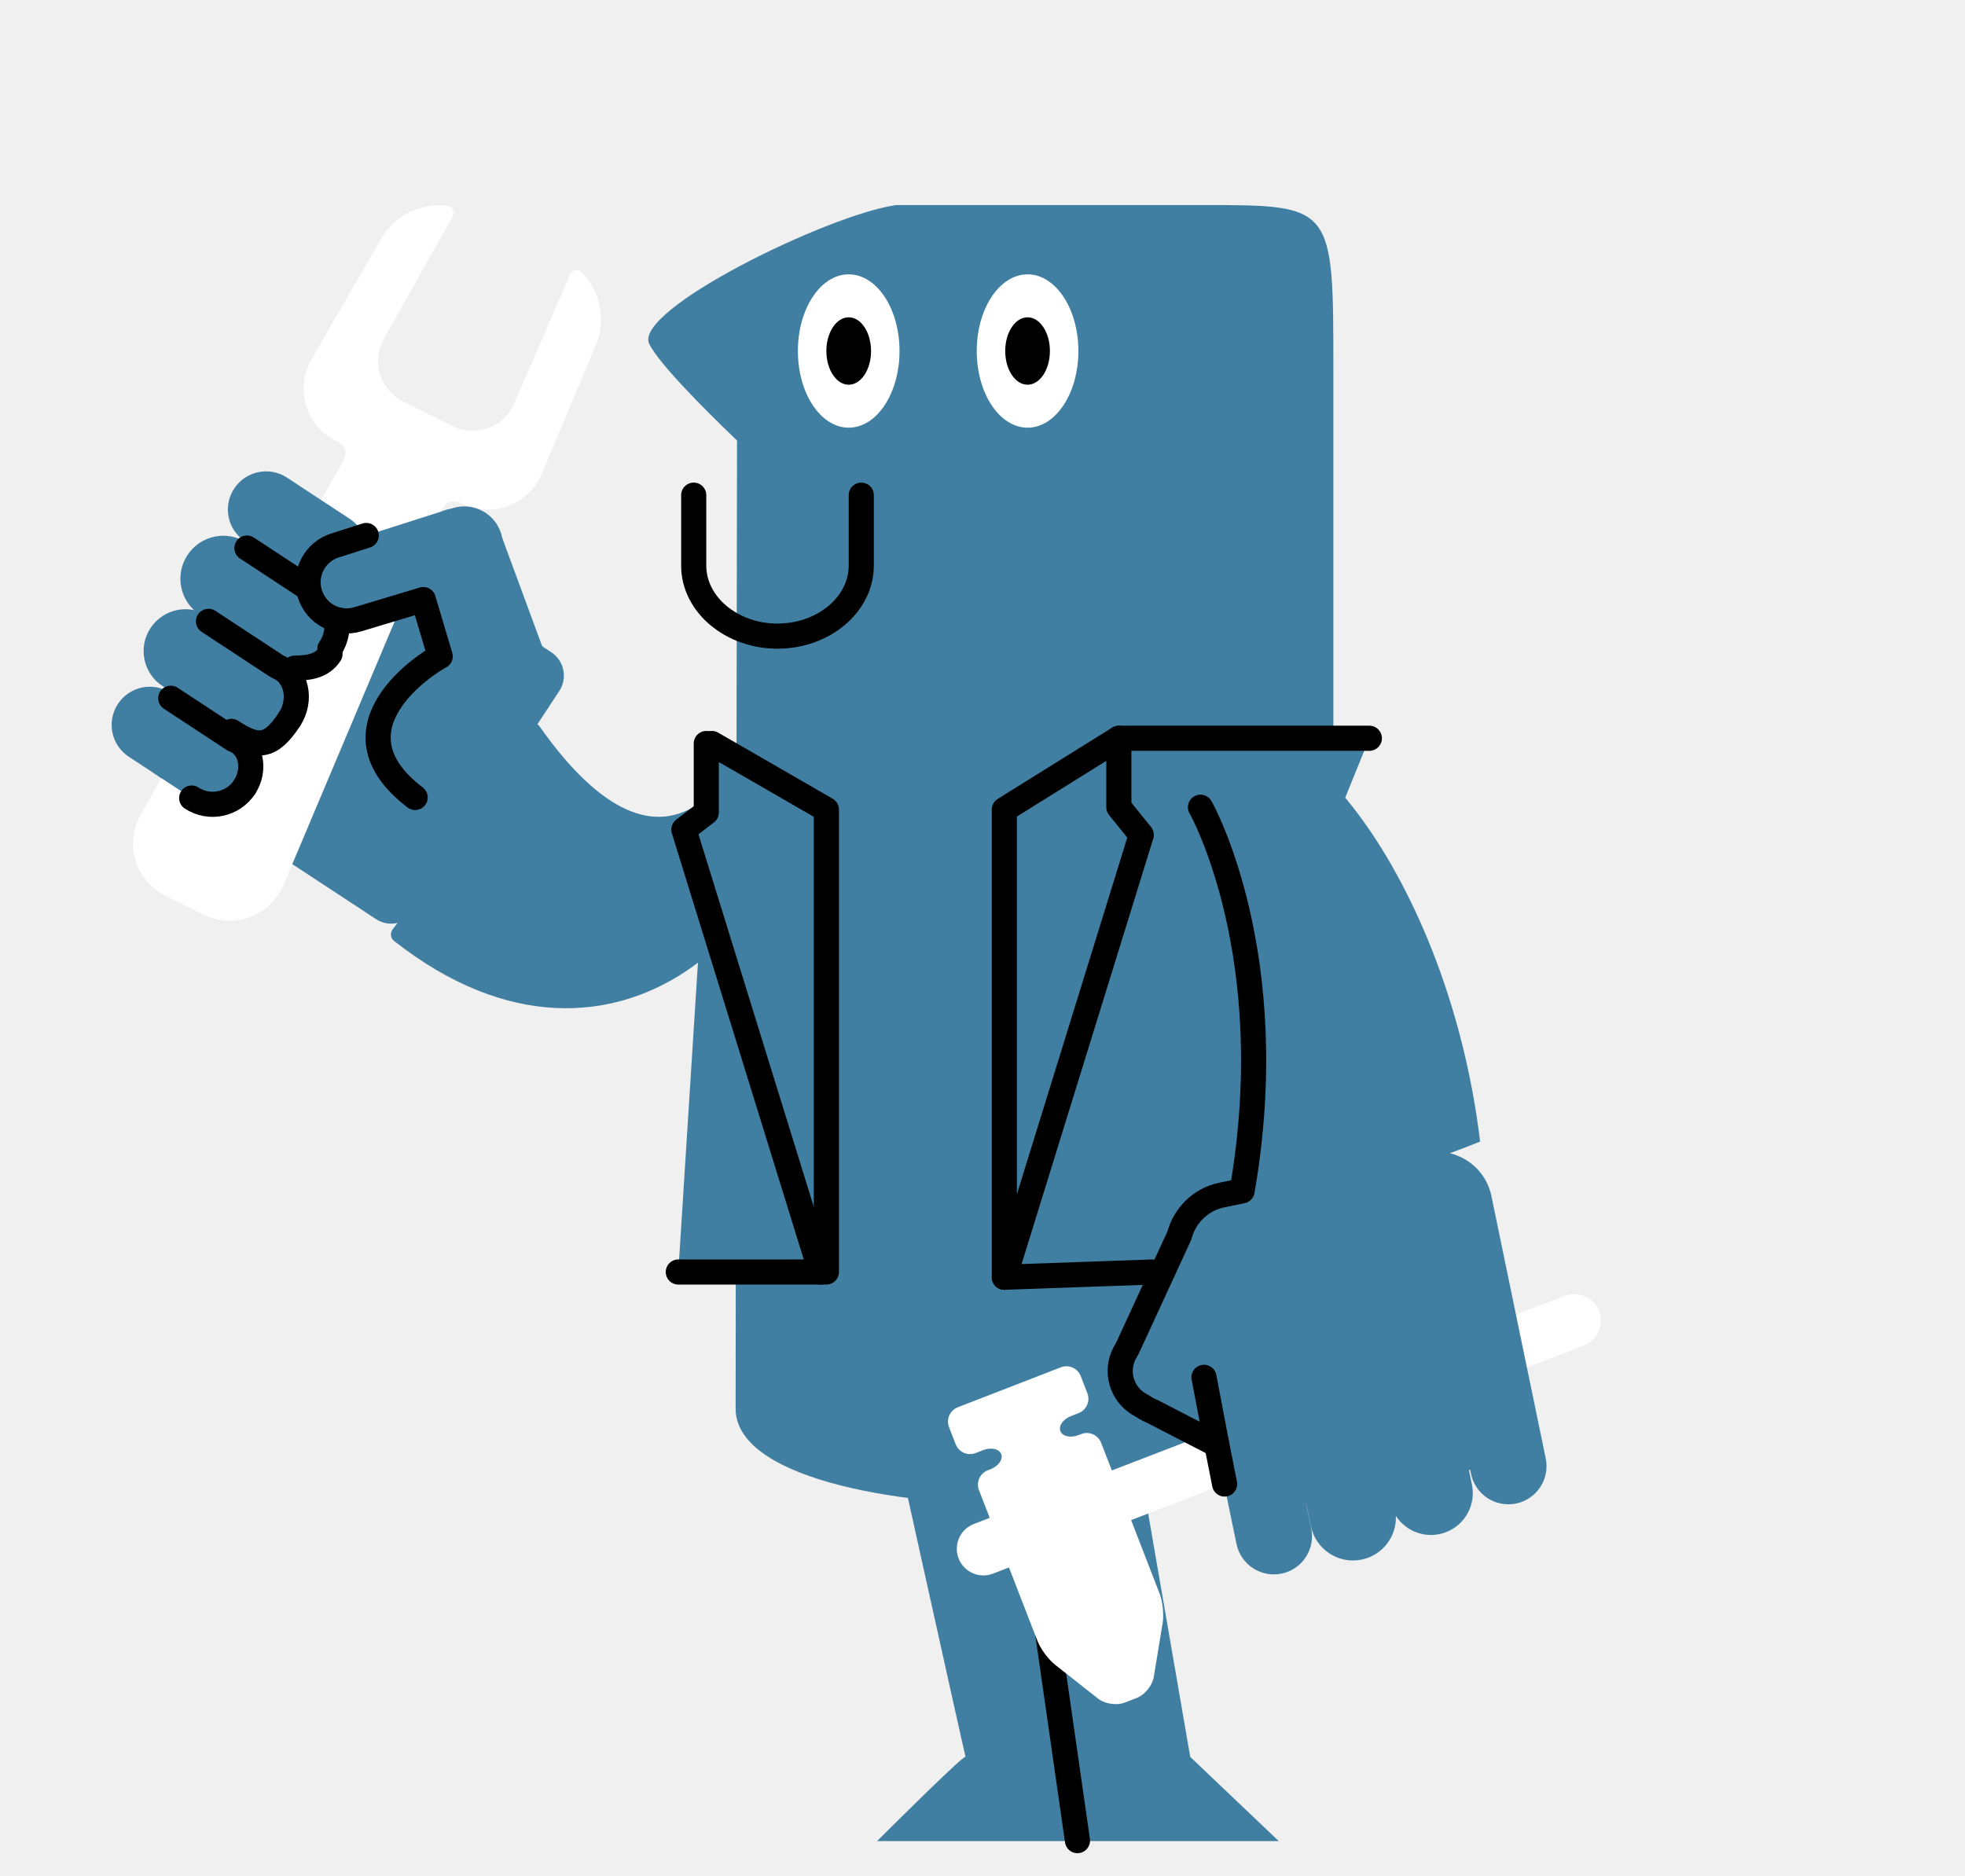
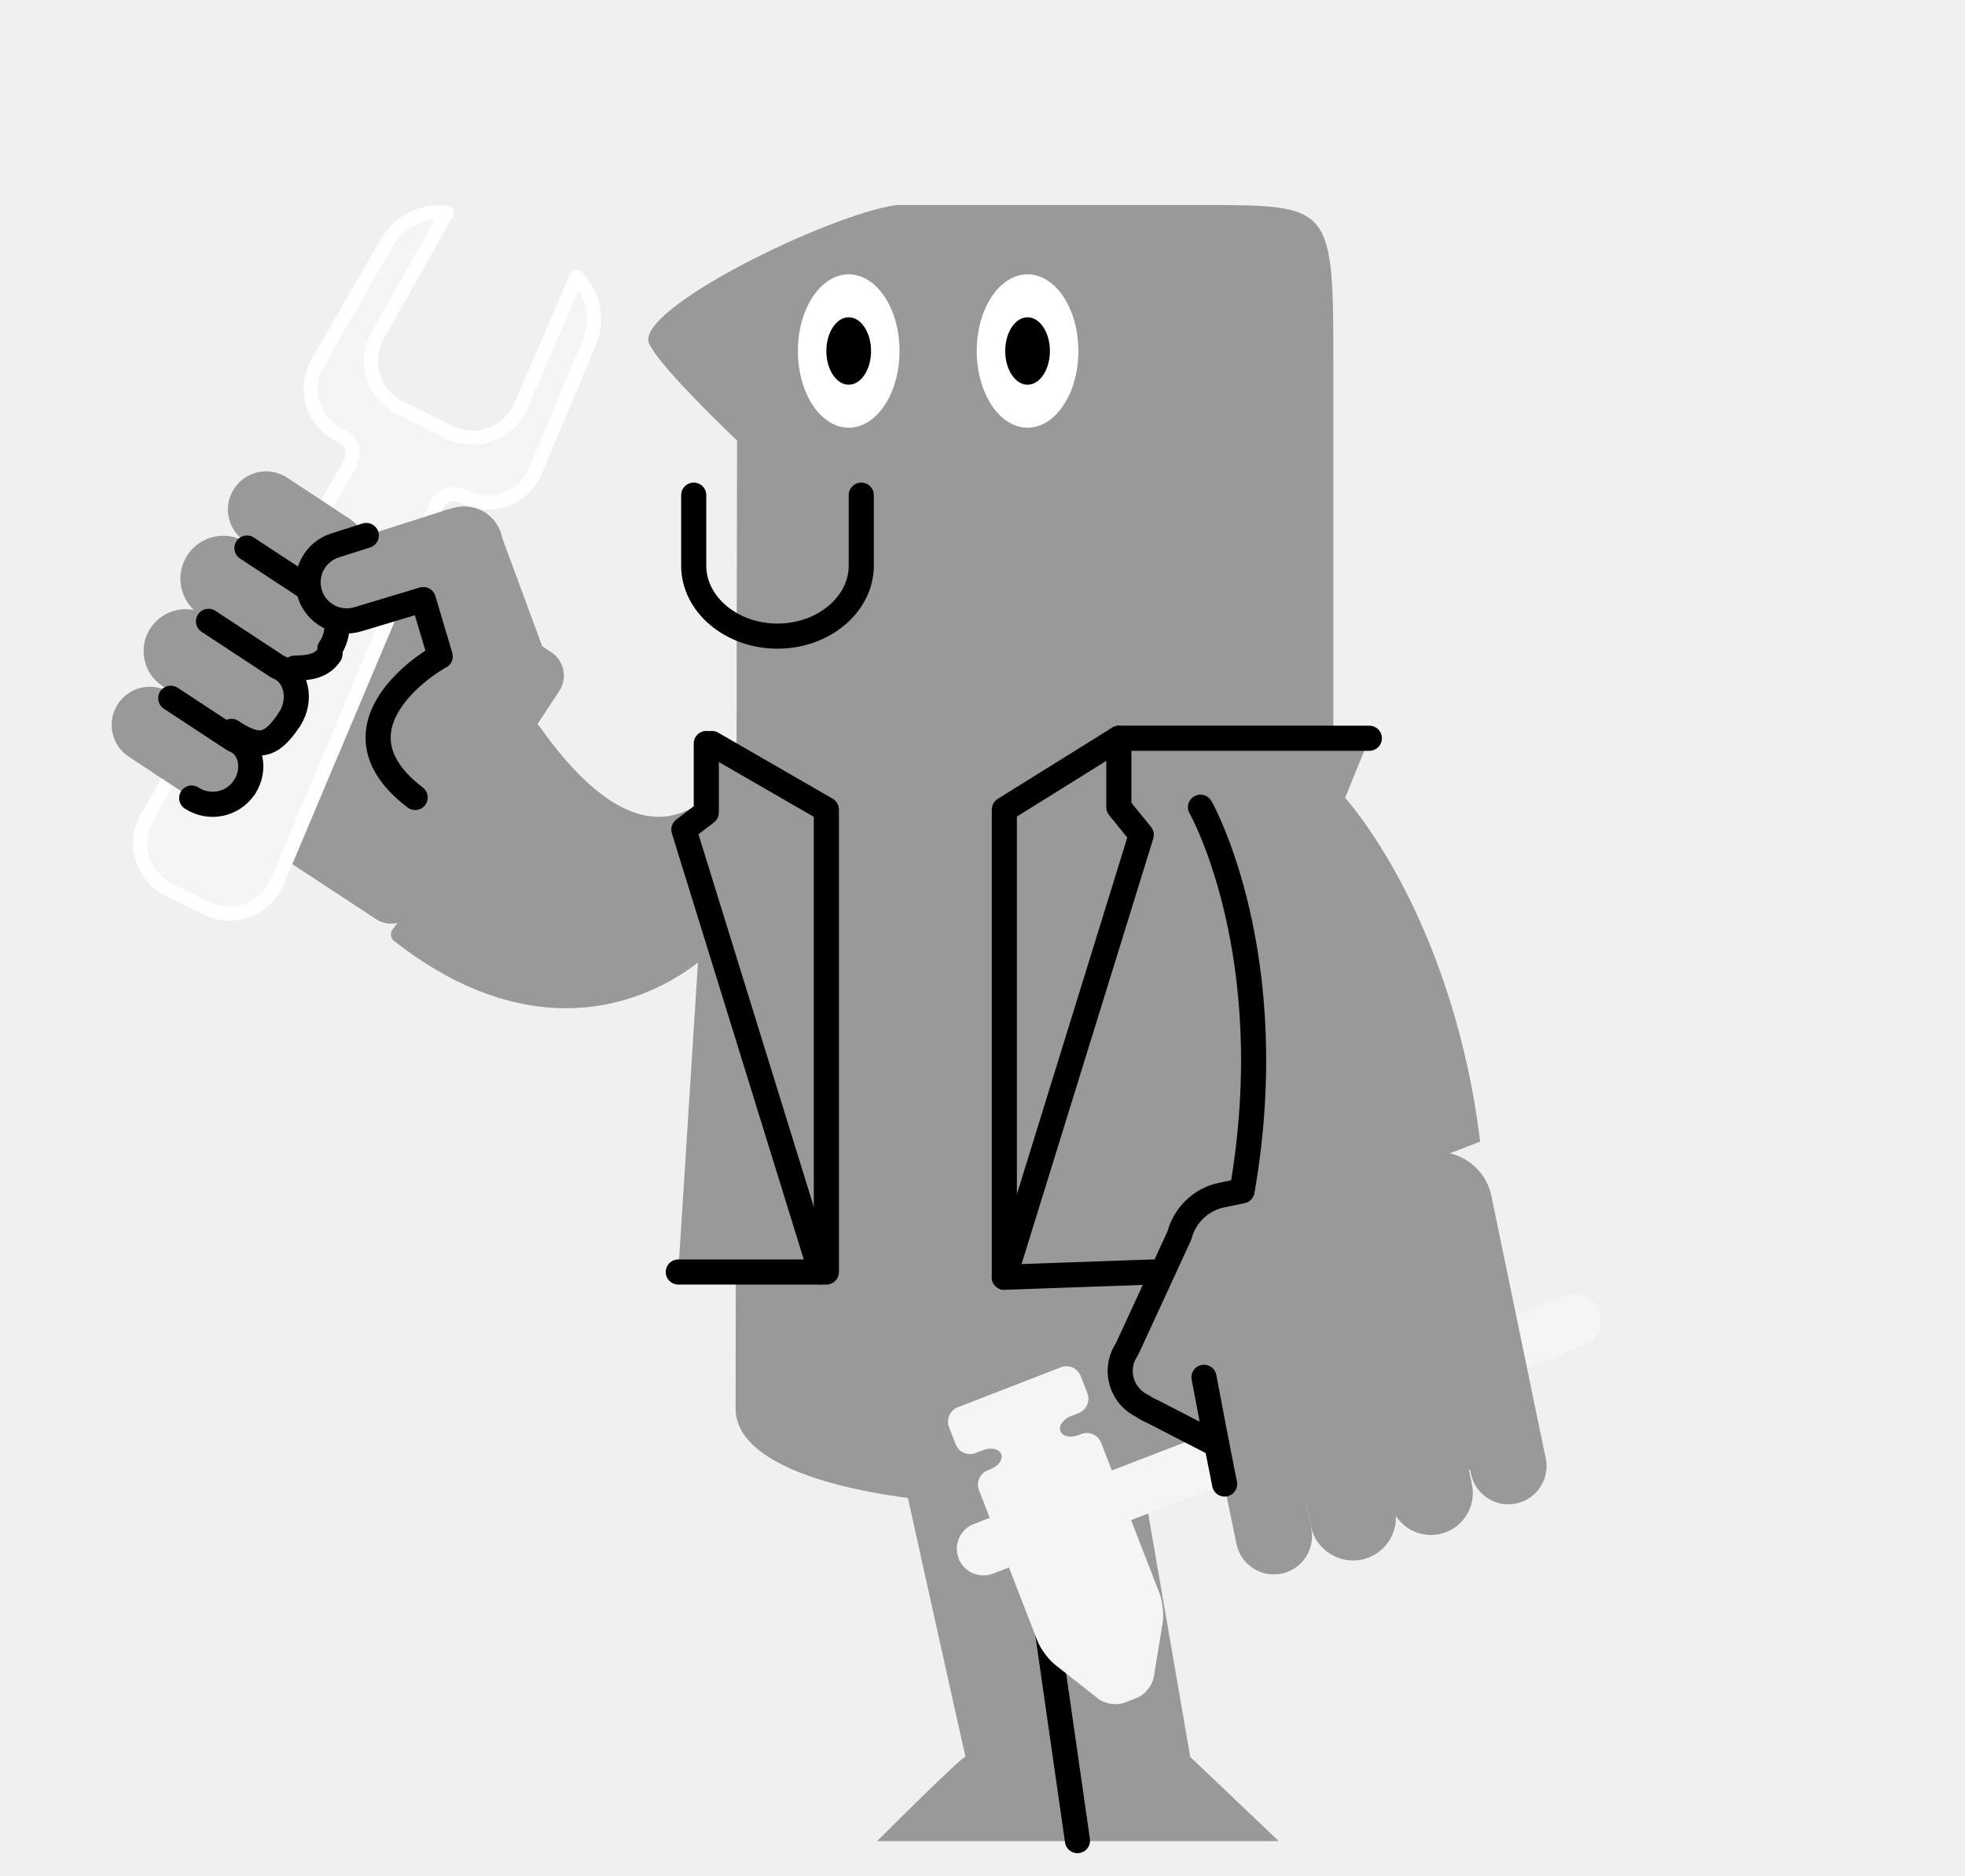
<svg xmlns="http://www.w3.org/2000/svg" version="1.1" width="880" height="840" id="svg2" xml:space="preserve">
  <defs id="defs6">
    <clipPath id="clipPath16">
      <path d="m 0,590.528 533.561,0 L 533.561,0 0,0 0,590.528 z" id="path18" />
    </clipPath>
  </defs>
  <g transform="matrix(1.25,0,0,-1.25,0,840.0001)" id="g10">
    <g transform="translate(40,8)" id="g12">
      <g clip-path="url(#clipPath16)" id="g14">
        <g transform="translate(391.1617,590.5283)" id="g20">
-           <path d="m 0,0 -110.07,0 c -24.241,-3.379 -94.615,-37.705 -88.462,-49.832 3.586,-7.064 19.093,-22.703 31.428,-34.544 0,0 -0.505,-299.238 -0.505,-346.9 0,-47.663 214.152,-44.582 214.152,0 l 0,372.354 C 46.543,0 46.543,0 0,0" id="path22" style="fill:#407fa2;fill-opacity:1;fill-rule:nonzero;stroke:none" />
+           <path d="m 0,0 -110.07,0 c -24.241,-3.379 -94.615,-37.705 -88.462,-49.832 3.586,-7.064 19.093,-22.703 31.428,-34.544 0,0 -0.505,-299.238 -0.505,-346.9 0,-47.663 214.152,-44.582 214.152,0 l 0,372.354 C 46.543,0 46.543,0 0,0" id="path22" style="fill:#999999;fill-opacity:1;fill-rule:nonzero;stroke:none" />
        </g>
        <g transform="translate(282.2711,538.2324)" id="g24">
          <path d="m 0,0 c 0,-15.172 -8.15,-27.472 -18.205,-27.472 -10.054,0 -18.205,12.3 -18.205,27.472 0,15.171 8.151,27.471 18.205,27.471 C -8.15,27.471 0,15.171 0,0" id="path26" style="fill:#ffffff;fill-opacity:1;fill-rule:nonzero;stroke:none" />
        </g>
        <g transform="translate(272.0709,538.2324)" id="g28">
          <path d="m 0,0 c 0,-6.67 -3.583,-12.079 -8.005,-12.079 -4.42,0 -8.004,5.409 -8.004,12.079 0,6.669 3.584,12.077 8.004,12.077 C -3.583,12.077 0,6.669 0,0" id="path30" style="fill:#000000;fill-opacity:1;fill-rule:nonzero;stroke:none" />
        </g>
        <g transform="translate(346.3492,538.2324)" id="g32">
          <path d="m 0,0 c 0,-15.172 -8.15,-27.472 -18.205,-27.472 -10.054,0 -18.204,12.3 -18.204,27.472 0,15.171 8.15,27.471 18.204,27.471 C -8.15,27.471 0,15.171 0,0" id="path34" style="fill:#ffffff;fill-opacity:1;fill-rule:nonzero;stroke:none" />
        </g>
        <g transform="translate(336.149,538.2324)" id="g36">
          <path d="m 0,0 c 0,-6.67 -3.583,-12.079 -8.005,-12.079 -4.42,0 -8.004,5.409 -8.004,12.079 0,6.669 3.584,12.077 8.004,12.077 C -3.583,12.077 0,6.669 0,0" id="path38" style="fill:#000000;fill-opacity:1;fill-rule:nonzero;stroke:none" />
        </g>
        <g transform="translate(208.5367,486.584)" id="g40">
          <path d="m 0,0 0,-25.255 c 0,-13.891 13.507,-25.256 30.015,-25.256 16.507,0 30.014,11.365 30.014,25.256 l 0,25.255" id="path42" style="fill:none;stroke:#000000;stroke-width:9;stroke-linecap:round;stroke-linejoin:round;stroke-miterlimit:10;stroke-opacity:1;stroke-dasharray:none" />
        </g>
        <g transform="translate(276.6295,166.3535)" id="g44">
-           <path d="m 0,0 c 0,0 29.317,-132.636 29.317,-131.858 0,1.547 -31.726,-30.18 -31.726,-30.18 l 143.931,0 -31.726,30.18 L 87.02,0 0,0 z" id="path46" style="fill:#407fa2;fill-opacity:1;fill-rule:nonzero;stroke:none" />
+           <path d="m 0,0 c 0,0 29.317,-132.636 29.317,-131.858 0,1.547 -31.726,-30.18 -31.726,-30.18 l 143.931,0 -31.726,30.18 L 87.02,0 0,0 z" id="path46" style="fill:#999999;fill-opacity:1;fill-rule:nonzero;stroke:none" />
        </g>
        <g transform="translate(326.8238,138.2569)" id="g48">
          <path d="M 0,0 19.199,-133.757" id="path50" style="fill:none;stroke:#000000;stroke-width:9;stroke-linecap:round;stroke-linejoin:round;stroke-miterlimit:10;stroke-opacity:1;stroke-dasharray:none" />
        </g>
        <g transform="translate(230.9976,397.6553)" id="g52">
-           <path d="m 0,0 c 0,0 -28.658,-68.766 -80.119,4.312 -3.595,-14.455 -47.812,-72.78 -47.812,-72.78 80.196,-62.911 143.472,17.149 133.687,49.463 L 0,0 z" id="path54" style="fill:#407fa2;fill-opacity:1;fill-rule:nonzero;stroke:none" />
+           <path d="m 0,0 c 0,0 -28.658,-68.766 -80.119,4.312 -3.595,-14.455 -47.812,-72.78 -47.812,-72.78 80.196,-62.911 143.472,17.149 133.687,49.463 L 0,0 z" id="path54" style="fill:#999999;fill-opacity:1;fill-rule:nonzero;stroke:none" />
        </g>
        <g transform="translate(230.9976,397.6553)" id="g56">
-           <path d="m 0,0 c 0,0 -28.658,-68.766 -80.119,4.312 -3.595,-14.455 -47.812,-72.78 -47.812,-72.78 80.196,-62.911 143.472,17.149 133.687,49.463 L 0,0 z" id="path58" style="fill:none;stroke:#407fa2;stroke-width:6;stroke-linecap:butt;stroke-linejoin:round;stroke-miterlimit:10;stroke-opacity:1;stroke-dasharray:none" />
+           <path d="m 0,0 c 0,0 -28.658,-68.766 -80.119,4.312 -3.595,-14.455 -47.812,-72.78 -47.812,-72.78 80.196,-62.911 143.472,17.149 133.687,49.463 L 0,0 z" id="path58" style="fill:none;stroke:#999999;stroke-width:6;stroke-linecap:butt;stroke-linejoin:round;stroke-miterlimit:10;stroke-opacity:1;stroke-dasharray:none" />
        </g>
        <g transform="translate(78.6231,482.1182)" id="g60">
-           <path d="m 0,0 c -4.597,3.02 -10.829,1.729 -13.849,-2.867 l -51.829,-78.895 c -3.02,-4.595 -1.729,-10.828 2.867,-13.847 l 78.896,-51.83 c 4.597,-3.021 10.829,-1.731 13.849,2.867 l 51.83,78.896 c 3.02,4.596 1.729,10.828 -2.868,13.848 L 0,0 z" id="path62" style="fill:#407fa2;fill-opacity:1;fill-rule:nonzero;stroke:none" />
+           <path d="m 0,0 c -4.597,3.02 -10.829,1.729 -13.849,-2.867 l -51.829,-78.895 c -3.02,-4.595 -1.729,-10.828 2.867,-13.847 l 78.896,-51.83 c 4.597,-3.021 10.829,-1.731 13.849,2.867 l 51.83,78.896 c 3.02,4.596 1.729,10.828 -2.868,13.848 L 0,0 z" id="path62" style="fill:#999999;fill-opacity:1;fill-rule:nonzero;stroke:none" />
        </g>
        <g transform="translate(151.8956,495.4229)" id="g64">
-           <path d="m 0,0 19.359,46.153 c 3.342,7.966 1.178,17.254 -4.709,23.195 L -5.308,23.16 C -9.64,13.133 -21.192,8.896 -30.98,13.746 l -17.456,8.645 c -9.788,4.849 -13.413,16.606 -8.057,26.125 l 24.663,43.83 c -8.272,1.05 -16.936,-2.852 -21.236,-10.319 L -78.05,38.661 c -5.452,-9.464 -1.906,-21.174 7.881,-26.023 0,0 7.386,-2.574 3.429,-10.56 l -72.439,-126.313 c -5.433,-9.475 -1.872,-21.196 7.916,-26.042 l 13.207,-6.542 c 9.787,-4.848 21.269,-0.581 25.513,9.484 l 56.585,134.163 c 3.786,7.64 10.481,3.672 10.481,3.672 C -15.69,-14.348 -4.225,-10.073 0,0" id="path66" style="fill:#ffffff;fill-opacity:1;fill-rule:nonzero;stroke:none" />
+           <path d="m 0,0 19.359,46.153 c 3.342,7.966 1.178,17.254 -4.709,23.195 L -5.308,23.16 C -9.64,13.133 -21.192,8.896 -30.98,13.746 l -17.456,8.645 c -9.788,4.849 -13.413,16.606 -8.057,26.125 l 24.663,43.83 c -8.272,1.05 -16.936,-2.852 -21.236,-10.319 L -78.05,38.661 c -5.452,-9.464 -1.906,-21.174 7.881,-26.023 0,0 7.386,-2.574 3.429,-10.56 l -72.439,-126.313 c -5.433,-9.475 -1.872,-21.196 7.916,-26.042 l 13.207,-6.542 c 9.787,-4.848 21.269,-0.581 25.513,9.484 l 56.585,134.163 c 3.786,7.64 10.481,3.672 10.481,3.672 C -15.69,-14.348 -4.225,-10.073 0,0" id="path66" style="fill:#f5f5f5;fill-opacity:1;fill-rule:nonzero;stroke:none" />
        </g>
        <g transform="translate(151.8956,495.4229)" id="g68">
          <path d="m 0,0 19.359,46.153 c 3.342,7.966 1.178,17.254 -4.709,23.195 L -5.308,23.16 C -9.64,13.133 -21.192,8.896 -30.98,13.746 l -17.456,8.645 c -9.788,4.849 -13.413,16.606 -8.057,26.125 l 24.663,43.83 c -8.272,1.05 -16.936,-2.852 -21.236,-10.319 L -78.05,38.661 c -5.452,-9.464 -1.906,-21.174 7.881,-26.023 0,0 7.386,-2.574 3.429,-10.56 l -72.439,-126.313 c -5.433,-9.475 -1.872,-21.196 7.916,-26.042 l 13.207,-6.542 c 9.787,-4.848 21.269,-0.581 25.513,9.484 l 56.585,134.163 c 3.786,7.64 10.481,3.672 10.481,3.672 C -15.69,-14.348 -4.225,-10.073 0,0 z" id="path70" style="fill:none;stroke:#ffffff;stroke-width:5;stroke-linecap:butt;stroke-linejoin:round;stroke-miterlimit:10;stroke-opacity:1;stroke-dasharray:none" />
        </g>
        <g transform="translate(62.8258,492.8643)" id="g72">
-           <path d="m 0,0 c -6.309,4.143 -14.788,2.386 -18.932,-3.924 -4.145,-6.312 -2.39,-14.788 3.921,-18.934 L 7.496,-37.644 c 6.311,-4.145 14.786,-2.395 18.932,3.917 4.148,6.315 2.392,14.79 -3.921,18.932 L 0,0 z" id="path74" style="fill:#407fa2;fill-opacity:1;fill-rule:nonzero;stroke:none" />
+           <path d="m 0,0 c -6.309,4.143 -14.788,2.386 -18.932,-3.924 -4.145,-6.312 -2.39,-14.788 3.921,-18.934 L 7.496,-37.644 c 6.311,-4.145 14.786,-2.395 18.932,3.917 4.148,6.315 2.392,14.79 -3.921,18.932 L 0,0 z" id="path74" style="fill:#999999;fill-opacity:1;fill-rule:nonzero;stroke:none" />
        </g>
        <g transform="translate(34.6949,443.2569)" id="g76">
-           <path d="m 0,0 c -6.923,4.545 -16.229,2.618 -20.777,-4.308 -4.547,-6.924 -2.621,-16.224 4.305,-20.777 L 8.226,-41.311 c 6.925,-4.549 16.227,-2.628 20.775,4.301 4.554,6.928 2.627,16.23 -4.302,20.776 L 0,0 z" id="path78" style="fill:#407fa2;fill-opacity:1;fill-rule:nonzero;stroke:none" />
+           <path d="m 0,0 c -6.923,4.545 -16.229,2.618 -20.777,-4.308 -4.547,-6.924 -2.621,-16.224 4.305,-20.777 L 8.226,-41.311 c 6.925,-4.549 16.227,-2.628 20.775,4.301 4.554,6.928 2.627,16.23 -4.302,20.776 L 0,0 z" id="path78" style="fill:#999999;fill-opacity:1;fill-rule:nonzero;stroke:none" />
        </g>
        <g transform="translate(21.1778,415.7002)" id="g80">
-           <path d="m 0,0 c -6.31,4.143 -14.788,2.385 -18.933,-3.922 -4.144,-6.312 -2.387,-14.789 3.923,-18.935 L 7.496,-37.642 c 6.31,-4.146 14.785,-2.395 18.932,3.917 4.148,6.314 2.392,14.79 -3.922,18.93 L 0,0 z" id="path82" style="fill:#407fa2;fill-opacity:1;fill-rule:nonzero;stroke:none" />
+           <path d="m 0,0 c -6.31,4.143 -14.788,2.385 -18.933,-3.922 -4.144,-6.312 -2.387,-14.789 3.923,-18.935 L 7.496,-37.642 c 6.31,-4.146 14.785,-2.395 18.932,3.917 4.148,6.314 2.392,14.79 -3.922,18.93 L 0,0 z" id="path82" style="fill:#999999;fill-opacity:1;fill-rule:nonzero;stroke:none" />
        </g>
        <g transform="translate(47.6056,381.9756)" id="g84">
          <path d="M 0,0 C 4.148,6.314 2.392,14.789 -3.922,17.05 L -26.428,31.844" id="path86" style="fill:none;stroke:#000000;stroke-width:9;stroke-linecap:round;stroke-linejoin:round;stroke-miterlimit:10;stroke-opacity:1;stroke-dasharray:none" />
        </g>
        <g transform="translate(48.4708,469.5127)" id="g88">
-           <path d="m 0,0 c -7.103,4.664 -16.651,2.69 -21.317,-4.417 -4.667,-7.106 -2.691,-16.651 4.415,-21.319 l 25.343,-16.65 c 7.105,-4.668 16.648,-2.694 21.317,4.414 4.672,7.11 2.694,16.652 -4.415,21.314 L 0,0 z" id="path90" style="fill:#407fa2;fill-opacity:1;fill-rule:nonzero;stroke:none" />
+           <path d="m 0,0 c -7.103,4.664 -16.651,2.69 -21.317,-4.417 -4.667,-7.106 -2.691,-16.651 4.415,-21.319 l 25.343,-16.65 c 7.105,-4.668 16.648,-2.694 21.317,4.414 4.672,7.11 2.694,16.652 -4.415,21.314 L 0,0 z" id="path90" style="fill:#999999;fill-opacity:1;fill-rule:nonzero;stroke:none" />
        </g>
        <g transform="translate(28.6734,378.0586)" id="g92">
          <path d="M 0,0 C 6.31,-4.146 14.786,-2.396 18.932,3.917" id="path94" style="fill:none;stroke:#000000;stroke-width:9;stroke-linecap:round;stroke-linejoin:round;stroke-miterlimit:10;stroke-opacity:1;stroke-dasharray:none" />
        </g>
        <g transform="translate(63.6964,406.2471)" id="g96">
          <path d="M 0,0 C 4.553,6.928 2.626,16.229 -4.303,18.895 L -29.001,35.129" id="path98" style="fill:none;stroke:#000000;stroke-width:9;stroke-linecap:round;stroke-linejoin:round;stroke-miterlimit:10;stroke-opacity:1;stroke-dasharray:none" />
        </g>
        <g transform="translate(42.921,401.9463)" id="g100">
          <path d="M 0,0 C 9.226,-6.062 13.926,-6.133 20.775,4.301" id="path102" style="fill:none;stroke:#000000;stroke-width:9;stroke-linecap:round;stroke-linejoin:round;stroke-miterlimit:10;stroke-opacity:1;stroke-dasharray:none" />
        </g>
        <g transform="translate(78.2286,431.541)" id="g104">
          <path d="M 0,0 C 4.672,7.109 2.694,16.651 -4.415,19.433 L -29.758,36.091" id="path106" style="fill:none;stroke:#000000;stroke-width:9;stroke-linecap:round;stroke-linejoin:round;stroke-miterlimit:10;stroke-opacity:1;stroke-dasharray:none" />
        </g>
        <g transform="translate(65.5465,424.5977)" id="g108">
          <path d="m 0,0 c 4.941,0.064 9.763,0.62 12.682,5.062 l 0,1.881" id="path110" style="fill:none;stroke:#000000;stroke-width:9;stroke-linecap:round;stroke-linejoin:round;stroke-miterlimit:10;stroke-opacity:1;stroke-dasharray:none" />
        </g>
        <g transform="translate(139.5885,472.666)" id="g112">
-           <path d="M 0,0 C -2.182,7.327 -9.894,11.496 -17.217,9.314 L -18.17,9.03 c -0.617,-0.111 -1.232,-0.247 -1.847,-0.433 -0.613,-0.18 -1.204,-0.401 -1.779,-0.645 l -37.521,-11.98 c -7.328,-2.181 -11.501,-9.89 -9.314,-17.214 2.177,-7.331 9.886,-11.5 17.216,-9.32 l 23.484,7.073 6.06,-20.36 c 2.642,-8.862 11.968,-13.908 20.826,-11.268 8.868,2.639 20.208,0.964 17.572,9.822 L 0.809,-2.671 C 0.662,-2.179 0.488,-1.702 0.301,-1.232 0.217,-0.821 0.121,-0.41 0,0" id="path114" style="fill:#407fa2;fill-opacity:1;fill-rule:nonzero;stroke:none" />
+           <path d="M 0,0 C -2.182,7.327 -9.894,11.496 -17.217,9.314 L -18.17,9.03 c -0.617,-0.111 -1.232,-0.247 -1.847,-0.433 -0.613,-0.18 -1.204,-0.401 -1.779,-0.645 l -37.521,-11.98 c -7.328,-2.181 -11.501,-9.89 -9.314,-17.214 2.177,-7.331 9.886,-11.5 17.216,-9.32 l 23.484,7.073 6.06,-20.36 c 2.642,-8.862 11.968,-13.908 20.826,-11.268 8.868,2.639 20.208,0.964 17.572,9.822 L 0.809,-2.671 C 0.662,-2.179 0.488,-1.702 0.301,-1.232 0.217,-0.821 0.121,-0.41 0,0" id="path114" style="fill:#999999;fill-opacity:1;fill-rule:nonzero;stroke:none" />
        </g>
        <g transform="translate(91.2262,472.1367)" id="g116">
          <path d="m 0,0 -10.955,-3.499 c -7.327,-2.181 -11.501,-9.89 -9.314,-17.214 2.178,-7.331 9.887,-11.5 17.216,-9.32 l 23.484,7.073 6.06,-20.359 c -3.996,-1.968 -41.744,-25.568 -8.979,-50.552" id="path118" style="fill:none;stroke:#000000;stroke-width:9;stroke-linecap:round;stroke-linejoin:round;stroke-miterlimit:10;stroke-opacity:1;stroke-dasharray:none" />
        </g>
        <g transform="translate(300.0103,152.6494)" id="g120">
-           <path d="m 0,0 2.387,-6.151 c 1.093,-2.822 4.298,-4.237 7.117,-3.14 l 2.734,1.061 c 2.823,1.093 5.727,0.451 6.455,-1.428 0.731,-1.88 -0.981,-4.315 -3.8,-5.408 l -1.026,-0.398 c -2.821,-1.095 -4.233,-4.298 -3.139,-7.118 l 3.845,-9.914 -5.7,-2.21 c -4.908,-1.903 -7.344,-7.429 -5.438,-12.339 1.903,-4.906 7.425,-7.346 12.335,-5.439 l 5.699,2.209 10.211,-26.327 c 1.093,-2.819 3.933,-6.66 6.31,-8.531 l 15.444,-12.169 c 2.375,-1.874 6.629,-2.509 9.448,-1.416 L 67.311,-97 c 2.82,1.094 5.529,4.43 6.023,7.416 l 3.2,19.402 c 0.493,2.982 10e-4,7.734 -1.094,10.556 l -10.21,26.325 162.232,62.557 c 4.909,1.904 7.345,7.429 5.441,12.339 -1.904,4.909 -7.428,7.346 -12.338,5.441 L 58.334,-15.522 54.488,-5.608 c -1.093,2.819 -4.295,4.234 -7.117,3.137 l -1.025,-0.395 c -2.821,-1.094 -5.727,-0.451 -6.455,1.43 -0.73,1.877 0.982,4.311 3.803,5.405 l 2.734,1.062 c 2.821,1.093 4.233,4.298 3.139,7.117 l -2.386,6.153 c -1.094,2.822 -4.297,4.235 -7.118,3.14 L 3.139,7.122 C 0.318,6.025 -1.094,2.822 0,0" id="path122" style="fill:#ffffff;fill-opacity:1;fill-rule:nonzero;stroke:none" />
+           <path d="m 0,0 2.387,-6.151 c 1.093,-2.822 4.298,-4.237 7.117,-3.14 l 2.734,1.061 c 2.823,1.093 5.727,0.451 6.455,-1.428 0.731,-1.88 -0.981,-4.315 -3.8,-5.408 l -1.026,-0.398 c -2.821,-1.095 -4.233,-4.298 -3.139,-7.118 l 3.845,-9.914 -5.7,-2.21 c -4.908,-1.903 -7.344,-7.429 -5.438,-12.339 1.903,-4.906 7.425,-7.346 12.335,-5.439 l 5.699,2.209 10.211,-26.327 c 1.093,-2.819 3.933,-6.66 6.31,-8.531 l 15.444,-12.169 c 2.375,-1.874 6.629,-2.509 9.448,-1.416 L 67.311,-97 c 2.82,1.094 5.529,4.43 6.023,7.416 l 3.2,19.402 c 0.493,2.982 10e-4,7.734 -1.094,10.556 l -10.21,26.325 162.232,62.557 c 4.909,1.904 7.345,7.429 5.441,12.339 -1.904,4.909 -7.428,7.346 -12.338,5.441 L 58.334,-15.522 54.488,-5.608 c -1.093,2.819 -4.295,4.234 -7.117,3.137 l -1.025,-0.395 c -2.821,-1.094 -5.727,-0.451 -6.455,1.43 -0.73,1.877 0.982,4.311 3.803,5.405 l 2.734,1.062 c 2.821,1.093 4.233,4.298 3.139,7.117 l -2.386,6.153 c -1.094,2.822 -4.297,4.235 -7.118,3.14 L 3.139,7.122 C 0.318,6.025 -1.094,2.822 0,0" id="path122" style="fill:#f5f5f5;fill-opacity:1;fill-rule:nonzero;stroke:none" />
        </g>
        <g transform="translate(513.7906,141.4453)" id="g124">
-           <path d="m 0,0 -5.461,26.367 -10e-4,0.004 -14.018,67.707 c -1.608,7.757 -7.607,13.515 -14.856,15.264 6.585,2.449 10.828,4.184 10.828,4.184 -12.222,101.194 -74.886,167.082 -90.817,137.315 l -9.368,-17.511 c 0,0 30.2,-49.393 14.914,-137.457 l -7.304,-1.512 c -7.627,-1.581 -13.323,-7.409 -15.171,-14.501 l -18.215,-39.501 c -0.247,-0.451 -0.461,-0.913 -0.66,-1.376 -0.232,-0.351 -0.455,-0.708 -0.657,-1.085 -3.639,-6.723 -1.134,-15.123 5.588,-18.761 l 0.872,-0.474 c 0.517,-0.356 1.048,-0.693 1.613,-0.996 0.563,-0.307 1.137,-0.568 1.714,-0.806 l 23.155,-11.944 1.317,-6.355 c -0.004,-0.939 0.084,-1.893 0.283,-2.849 l 5.453,-26.376 c 1.533,-7.391 8.772,-12.144 16.162,-10.612 7.395,1.533 12.146,8.766 10.615,16.162 l -1.845,8.909 0.056,0.012 1.678,-8.11 c 1.723,-8.319 9.871,-13.675 18.194,-11.95 7.462,1.548 12.519,8.256 12.247,15.626 3.278,-5.012 9.383,-7.785 15.6,-6.496 8.111,1.68 13.327,9.62 11.649,17.736 l -1.088,5.26 0.433,0.09 0.313,-1.514 c 1.532,-7.39 8.769,-12.142 16.16,-10.613 C -3.223,-14.63 1.529,-7.396 0,0" id="path126" style="fill:#407fa2;fill-opacity:1;fill-rule:nonzero;stroke:none" />
+           <path d="m 0,0 -5.461,26.367 -10e-4,0.004 -14.018,67.707 c -1.608,7.757 -7.607,13.515 -14.856,15.264 6.585,2.449 10.828,4.184 10.828,4.184 -12.222,101.194 -74.886,167.082 -90.817,137.315 l -9.368,-17.511 c 0,0 30.2,-49.393 14.914,-137.457 l -7.304,-1.512 c -7.627,-1.581 -13.323,-7.409 -15.171,-14.501 l -18.215,-39.501 c -0.247,-0.451 -0.461,-0.913 -0.66,-1.376 -0.232,-0.351 -0.455,-0.708 -0.657,-1.085 -3.639,-6.723 -1.134,-15.123 5.588,-18.761 l 0.872,-0.474 c 0.517,-0.356 1.048,-0.693 1.613,-0.996 0.563,-0.307 1.137,-0.568 1.714,-0.806 l 23.155,-11.944 1.317,-6.355 c -0.004,-0.939 0.084,-1.893 0.283,-2.849 l 5.453,-26.376 c 1.533,-7.391 8.772,-12.144 16.162,-10.612 7.395,1.533 12.146,8.766 10.615,16.162 l -1.845,8.909 0.056,0.012 1.678,-8.11 c 1.723,-8.319 9.871,-13.675 18.194,-11.95 7.462,1.548 12.519,8.256 12.247,15.626 3.278,-5.012 9.383,-7.785 15.6,-6.496 8.111,1.68 13.327,9.62 11.649,17.736 l -1.088,5.26 0.433,0.09 0.313,-1.514 c 1.532,-7.39 8.769,-12.142 16.16,-10.613 C -3.223,-14.63 1.529,-7.396 0,0" id="path126" style="fill:#999999;fill-opacity:1;fill-rule:nonzero;stroke:none" />
        </g>
        <g transform="translate(372.8707,208.2364)" id="g128">
-           <path d="m 0,0 -53.045,-1.881 0,167.574 41.025,25.552 89.745,0" id="path130" style="fill:#407fa2;fill-opacity:1;fill-rule:nonzero;stroke:#000000;stroke-width:9;stroke-linecap:round;stroke-linejoin:round;stroke-miterlimit:10;stroke-opacity:1;stroke-dasharray:none" />
+           <path d="m 0,0 -53.045,-1.881 0,167.574 41.025,25.552 89.745,0" id="path130" style="fill:#999999;fill-opacity:1;fill-rule:nonzero;stroke:#000000;stroke-width:9;stroke-linecap:round;stroke-linejoin:round;stroke-miterlimit:10;stroke-opacity:1;stroke-dasharray:none" />
        </g>
        <g transform="translate(390.0973,374.7754)" id="g132">
          <path d="m 0,0 c 0.678,-1.109 29.522,-53.299 14.914,-137.457 l -7.304,-1.512 c -7.627,-1.581 -13.323,-7.409 -15.171,-14.501 l -18.214,-39.501 c -0.247,-0.451 -0.461,-0.913 -0.661,-1.376 -0.232,-0.351 -0.455,-0.708 -0.657,-1.086 -3.638,-6.722 -1.134,-15.122 5.588,-18.76 l 0.872,-0.474 c 0.518,-0.356 1.048,-0.693 1.613,-0.996 0.563,-0.307 1.137,-0.568 1.714,-0.806 l 23.156,-11.944 2.794,-14.096" id="path134" style="fill:none;stroke:#000000;stroke-width:9;stroke-linecap:round;stroke-linejoin:round;stroke-miterlimit:10;stroke-opacity:1;stroke-dasharray:none" />
        </g>
        <g transform="translate(395.9469,146.3623)" id="g136">
          <path d="M 0,0 -4.599,24.145" id="path138" style="fill:none;stroke:#000000;stroke-width:9;stroke-linecap:round;stroke-linejoin:round;stroke-miterlimit:10;stroke-opacity:1;stroke-dasharray:none" />
        </g>
-         <path d="m 256.062,208.236 -41.025,0 0,167.574 41.025,0 0,-167.574 z" id="path140" style="fill:#407fa2;fill-opacity:1;fill-rule:nonzero;stroke:#407fa2;stroke-width:5;stroke-linecap:butt;stroke-linejoin:round;stroke-miterlimit:10;stroke-opacity:1;stroke-dasharray:none" />
+         <path d="m 256.062,208.236 -41.025,0 0,167.574 41.025,0 0,-167.574 z" id="path140" style="fill:#999999;fill-opacity:1;fill-rule:nonzero;stroke:#999999;stroke-width:5;stroke-linecap:butt;stroke-linejoin:round;stroke-miterlimit:10;stroke-opacity:1;stroke-dasharray:none" />
        <g transform="translate(203.0172,208.2364)" id="g142">
-           <path d="m 0,0 53.045,0 0,165.693 -41.025,23.671" id="path144" style="fill:#407fa2;fill-opacity:1;fill-rule:nonzero;stroke:#000000;stroke-width:9;stroke-linecap:round;stroke-linejoin:round;stroke-miterlimit:10;stroke-opacity:1;stroke-dasharray:none" />
+           <path d="m 0,0 53.045,0 0,165.693 -41.025,23.671" id="path144" style="fill:#999999;fill-opacity:1;fill-rule:nonzero;stroke:#000000;stroke-width:9;stroke-linecap:round;stroke-linejoin:round;stroke-miterlimit:10;stroke-opacity:1;stroke-dasharray:none" />
        </g>
        <g transform="translate(360.8512,399.4815)" id="g146">
          <path d="m 0,0 0,-24.706 8.029,-9.91 -49.054,-158.51" id="path148" style="fill:none;stroke:#000000;stroke-width:9;stroke-linecap:round;stroke-linejoin:round;stroke-miterlimit:10;stroke-opacity:1;stroke-dasharray:none" />
        </g>
        <g transform="translate(213.0426,397.6006)" id="g150">
          <path d="m 0,0 0,-24.706 -8.03,-6.148 49.054,-158.51" id="path152" style="fill:none;stroke:#000000;stroke-width:9;stroke-linecap:round;stroke-linejoin:round;stroke-miterlimit:10;stroke-opacity:1;stroke-dasharray:none" />
        </g>
      </g>
    </g>
  </g>
</svg>
